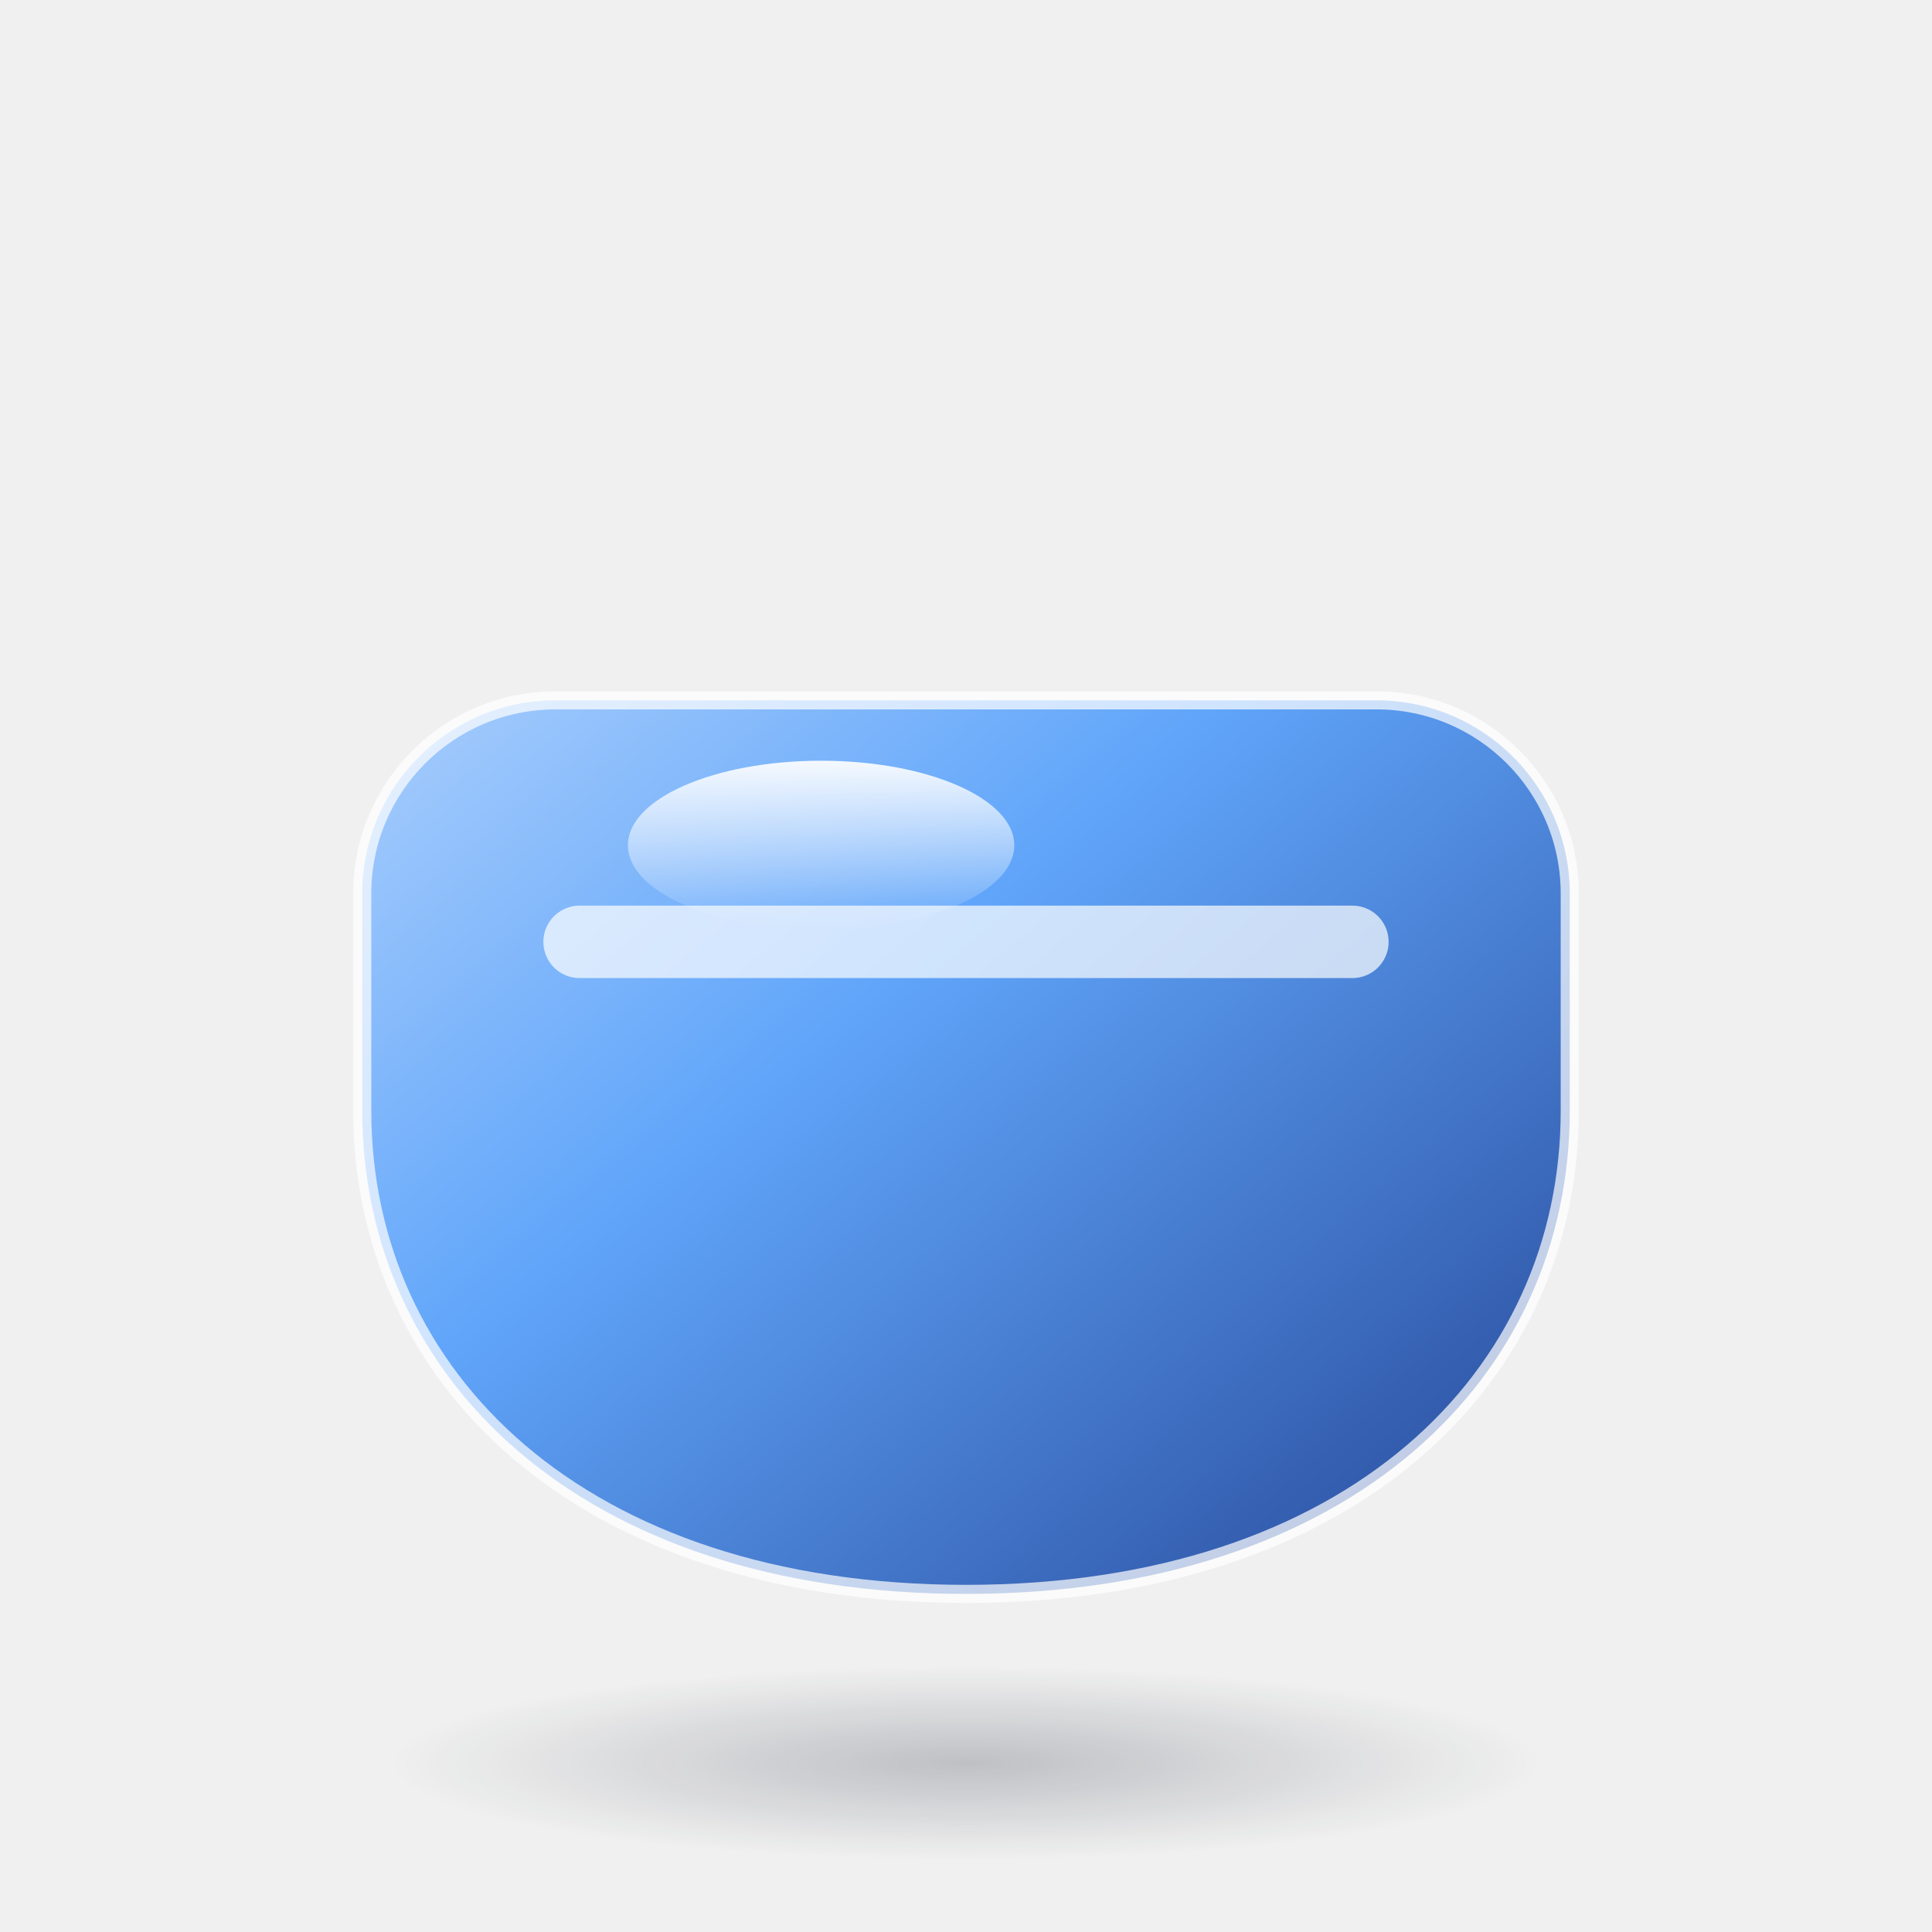
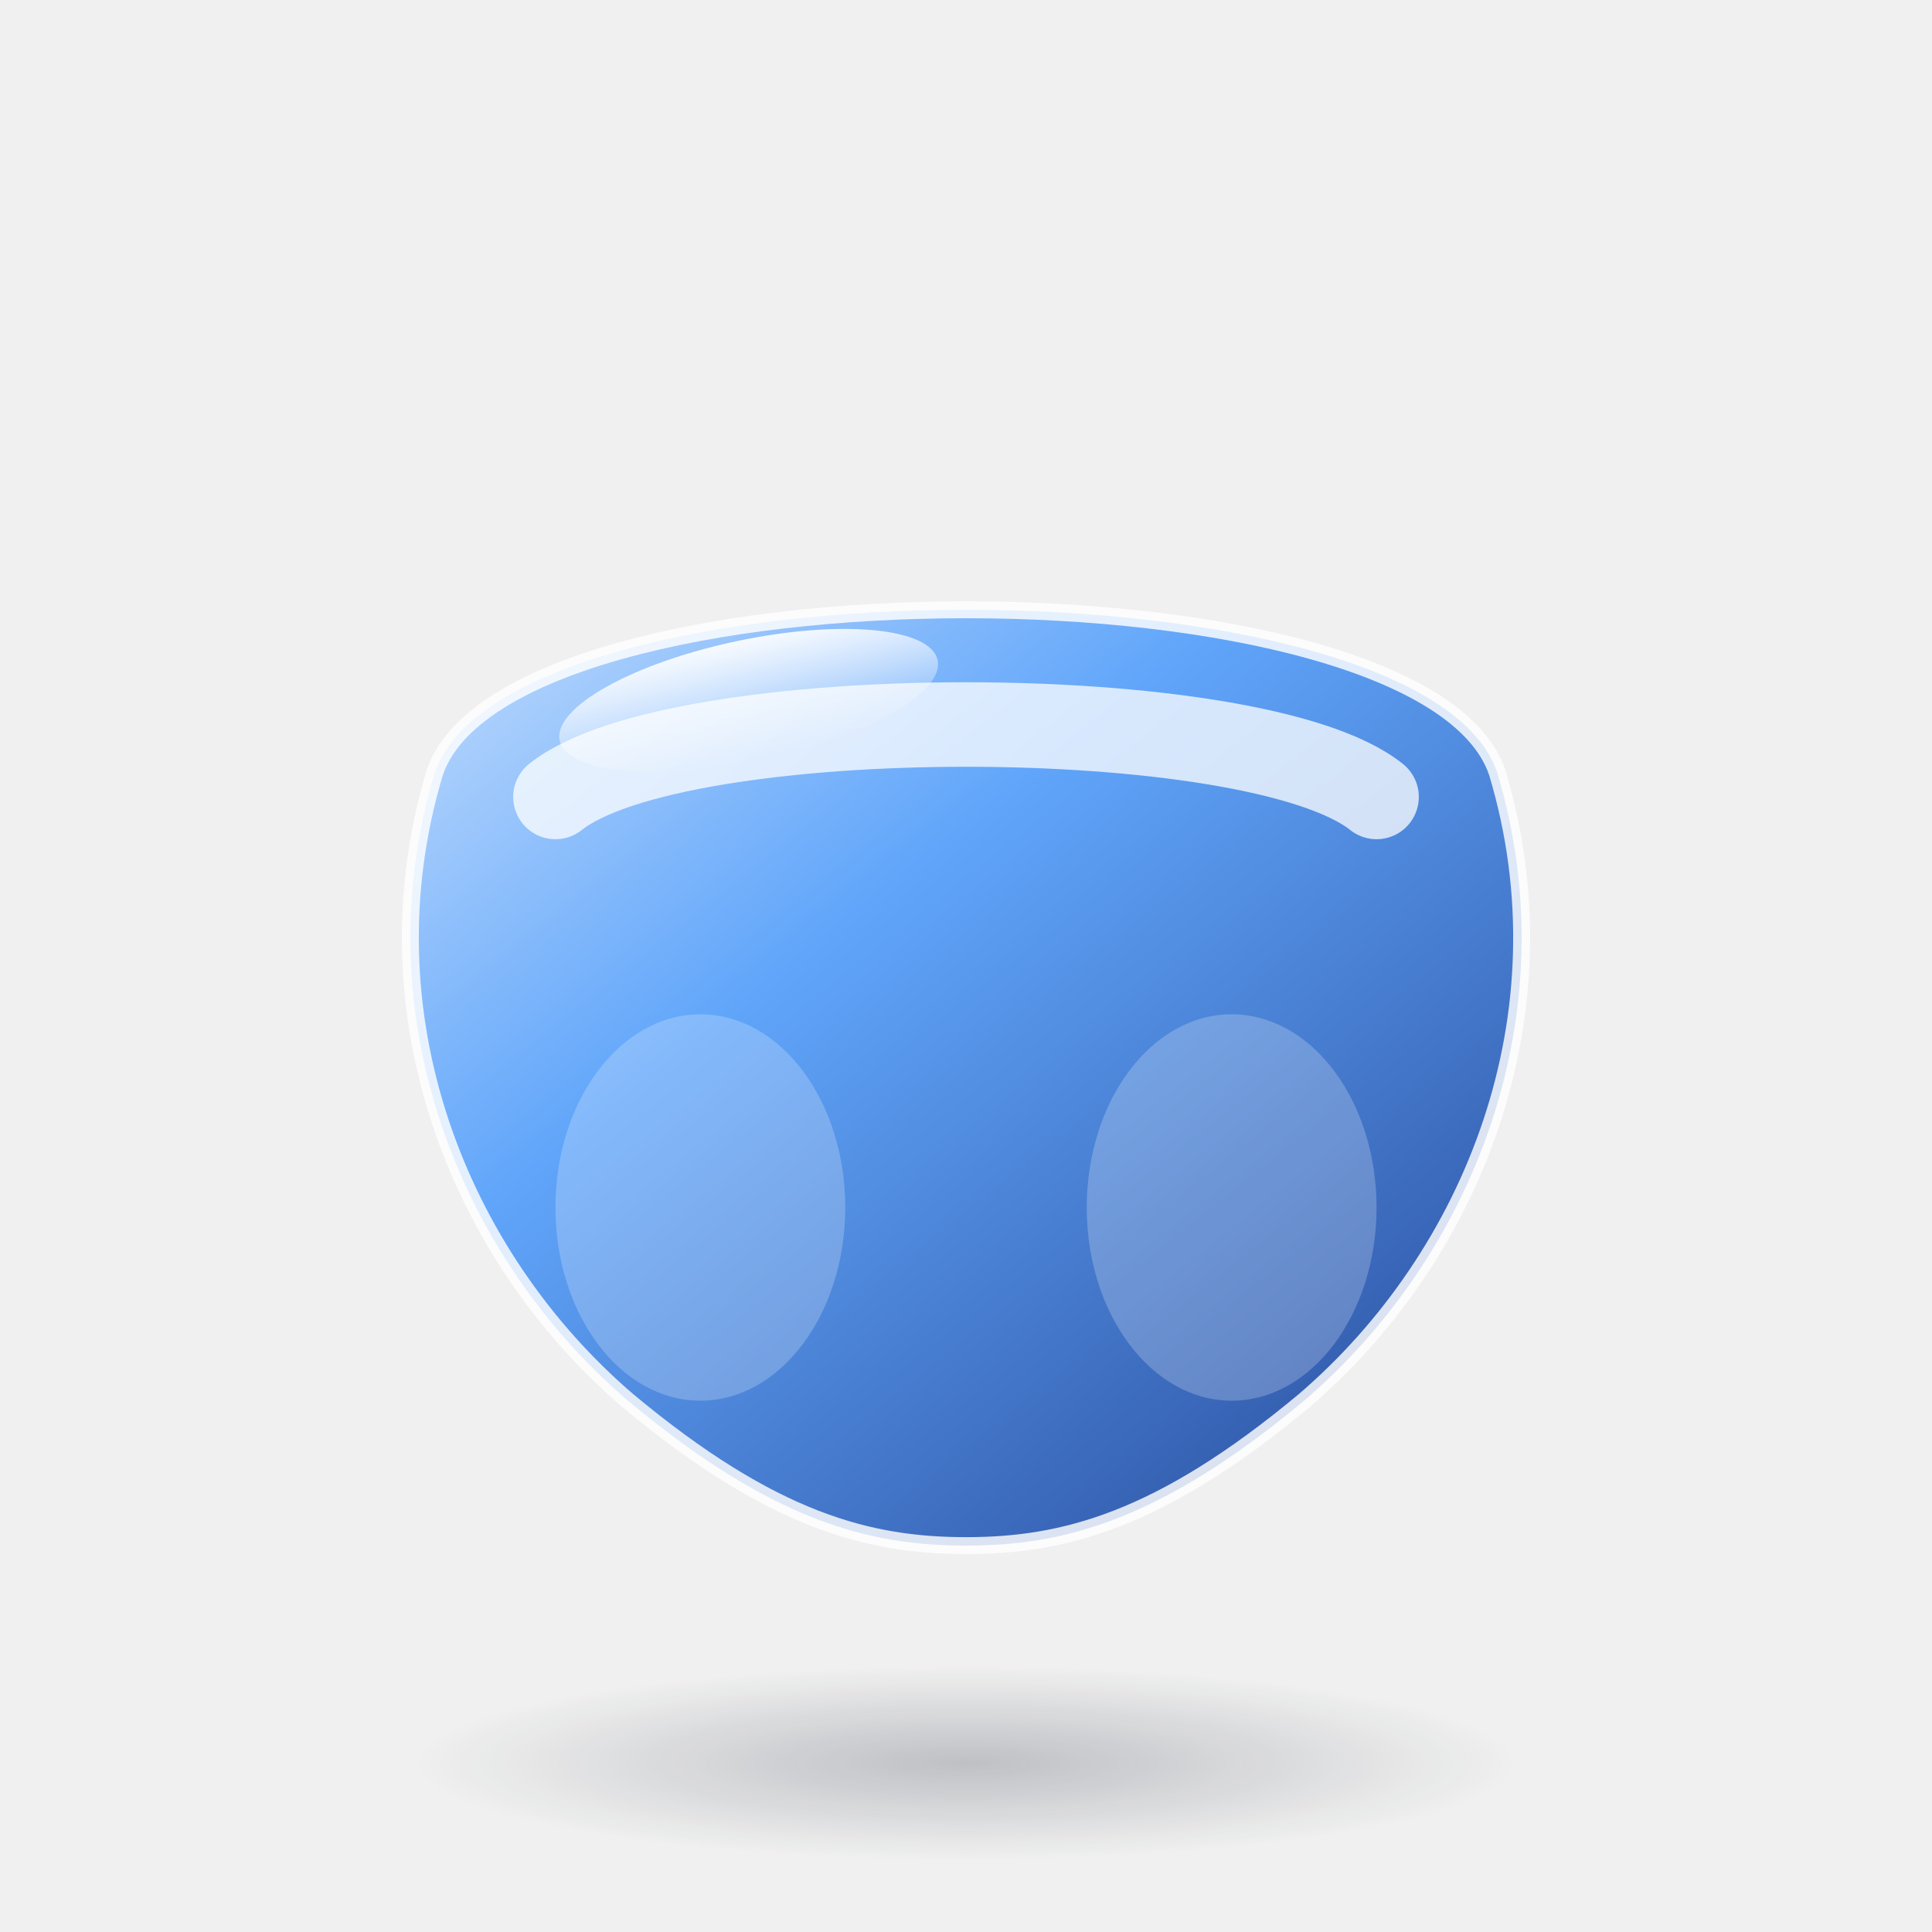
<svg xmlns="http://www.w3.org/2000/svg" viewBox="0 0 160 160" fill="none">
  <defs>
-     <linearGradient id="c" x1="28" y1="18" x2="132" y2="142" gradientUnits="userSpaceOnUse">
-       <stop stop-color="#DBEAFE" />
-       <stop offset=".48" stop-color="#60A5FA" />
+     <linearGradient id="g" x1="36" y1="24" x2="128" y2="140" gradientUnits="userSpaceOnUse">
+       <stop stop-color="#EFF6FF" />
+       <stop offset=".42" stop-color="#60A5FA" />
      <stop offset="1" stop-color="#1E3A8A" />
    </linearGradient>
-     <linearGradient id="b" x1="0" y1="0" x2="0" y2="1">
+     <linearGradient id="a" x1="44" y1="28" x2="130" y2="132" gradientUnits="userSpaceOnUse">
+       <stop stop-color="#ECFEFF" />
+       <stop offset=".48" stop-color="#67E8F9" />
+       <stop offset="1" stop-color="#0E7490" />
+     </linearGradient>
+     <linearGradient id="w" x1="0" y1="0" x2="0" y2="1">
+       <stop stop-color="#fff" />
+       <stop offset="1" stop-color="#E8EEF5" />
+     </linearGradient>
+     <linearGradient id="h" x1="0" y1="0" x2="0" y2="1">
      <stop stop-color="#fff" stop-opacity=".92" />
      <stop offset="1" stop-color="#fff" stop-opacity="0" />
    </linearGradient>
    <radialGradient id="s" cx="50%" cy="50%" r="50%">
-       <stop stop-color="#0f172a" stop-opacity=".22" />
-       <stop offset="1" stop-color="#0f172a" stop-opacity="0" />
+       <stop stop-color="#0F172A" stop-opacity=".22" />
+       <stop offset="1" stop-color="#0F172A" stop-opacity="0" />
    </radialGradient>
-     <linearGradient id="w" x1="0" y1="0" x2="0" y2="1">
-       <stop stop-color="#fff" />
-       <stop offset="1" stop-color="#e8eef5" />
-     </linearGradient>
  </defs>
-   <ellipse cx="80" cy="146" rx="48" ry="8" fill="url(#s)" />
-   <path d="M46 58h68a16 16 0 0 1 16 16v18c0 22-18 40-50 40S30 114 30 92V74a16 16 0 0 1 16-16z" fill="url(#c)" stroke="#fff" stroke-opacity=".7" stroke-width="1.5" />
-   <path d="M48 78h64" stroke="#fff" stroke-opacity=".7" stroke-width="6" stroke-linecap="round" />
-   <ellipse cx="68" cy="70" rx="16" ry="7" fill="url(#b)" />
+   <ellipse cx="80" cy="146" rx="46" ry="8" fill="url(#s)" />
+   <path d="M36 64c6-18 82-18 88 0 6 20-2 40-16 52-12 10-20 12-28 12s-16-2-28-12C38 104 30 84 36 64z" fill="url(#g)" stroke="#fff" stroke-opacity=".82" stroke-width="1.4" />
+   <path d="M46 66c10-8 58-8 68 0" fill="none" stroke="#fff" stroke-opacity=".75" stroke-width="7" stroke-linecap="round" />
+   <ellipse cx="58" cy="100" rx="12" ry="16" fill="#fff" fill-opacity=".22" />
+   <ellipse cx="102" cy="100" rx="12" ry="16" fill="#fff" fill-opacity=".22" />
+   <ellipse cx="62" cy="58" rx="16" ry="5" fill="url(#h)" transform="rotate(-12 62 58)" />
</svg>
